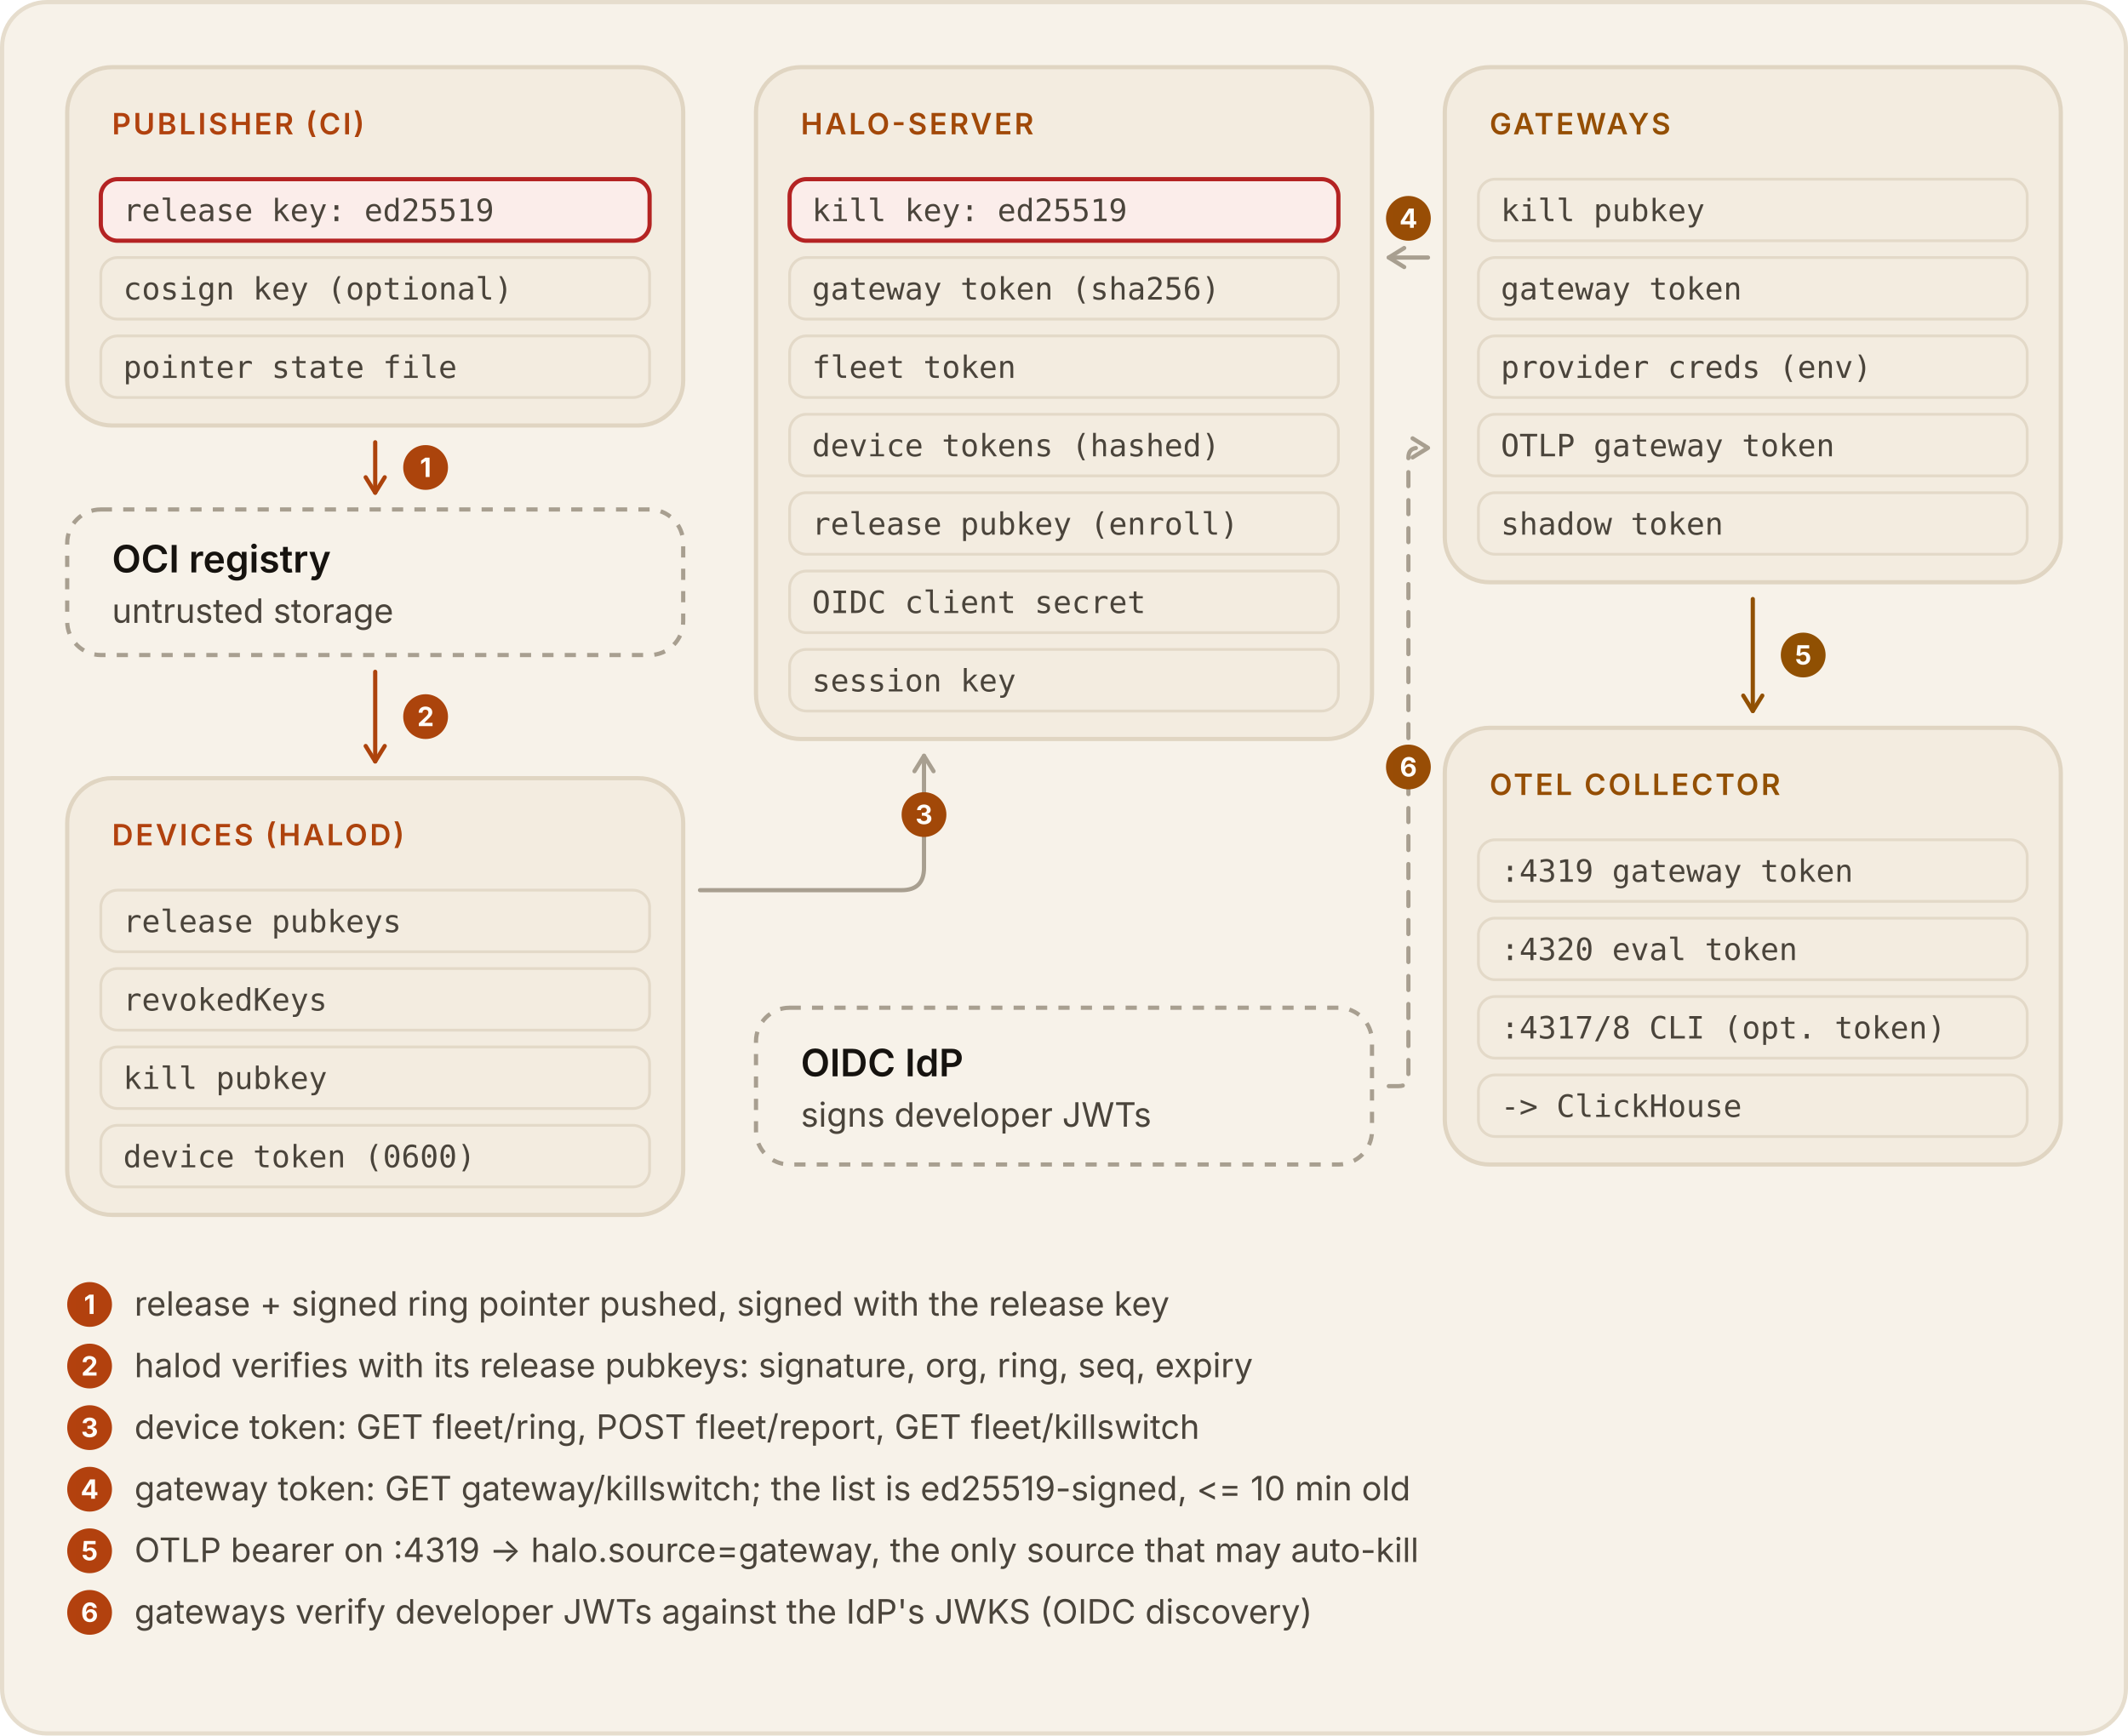
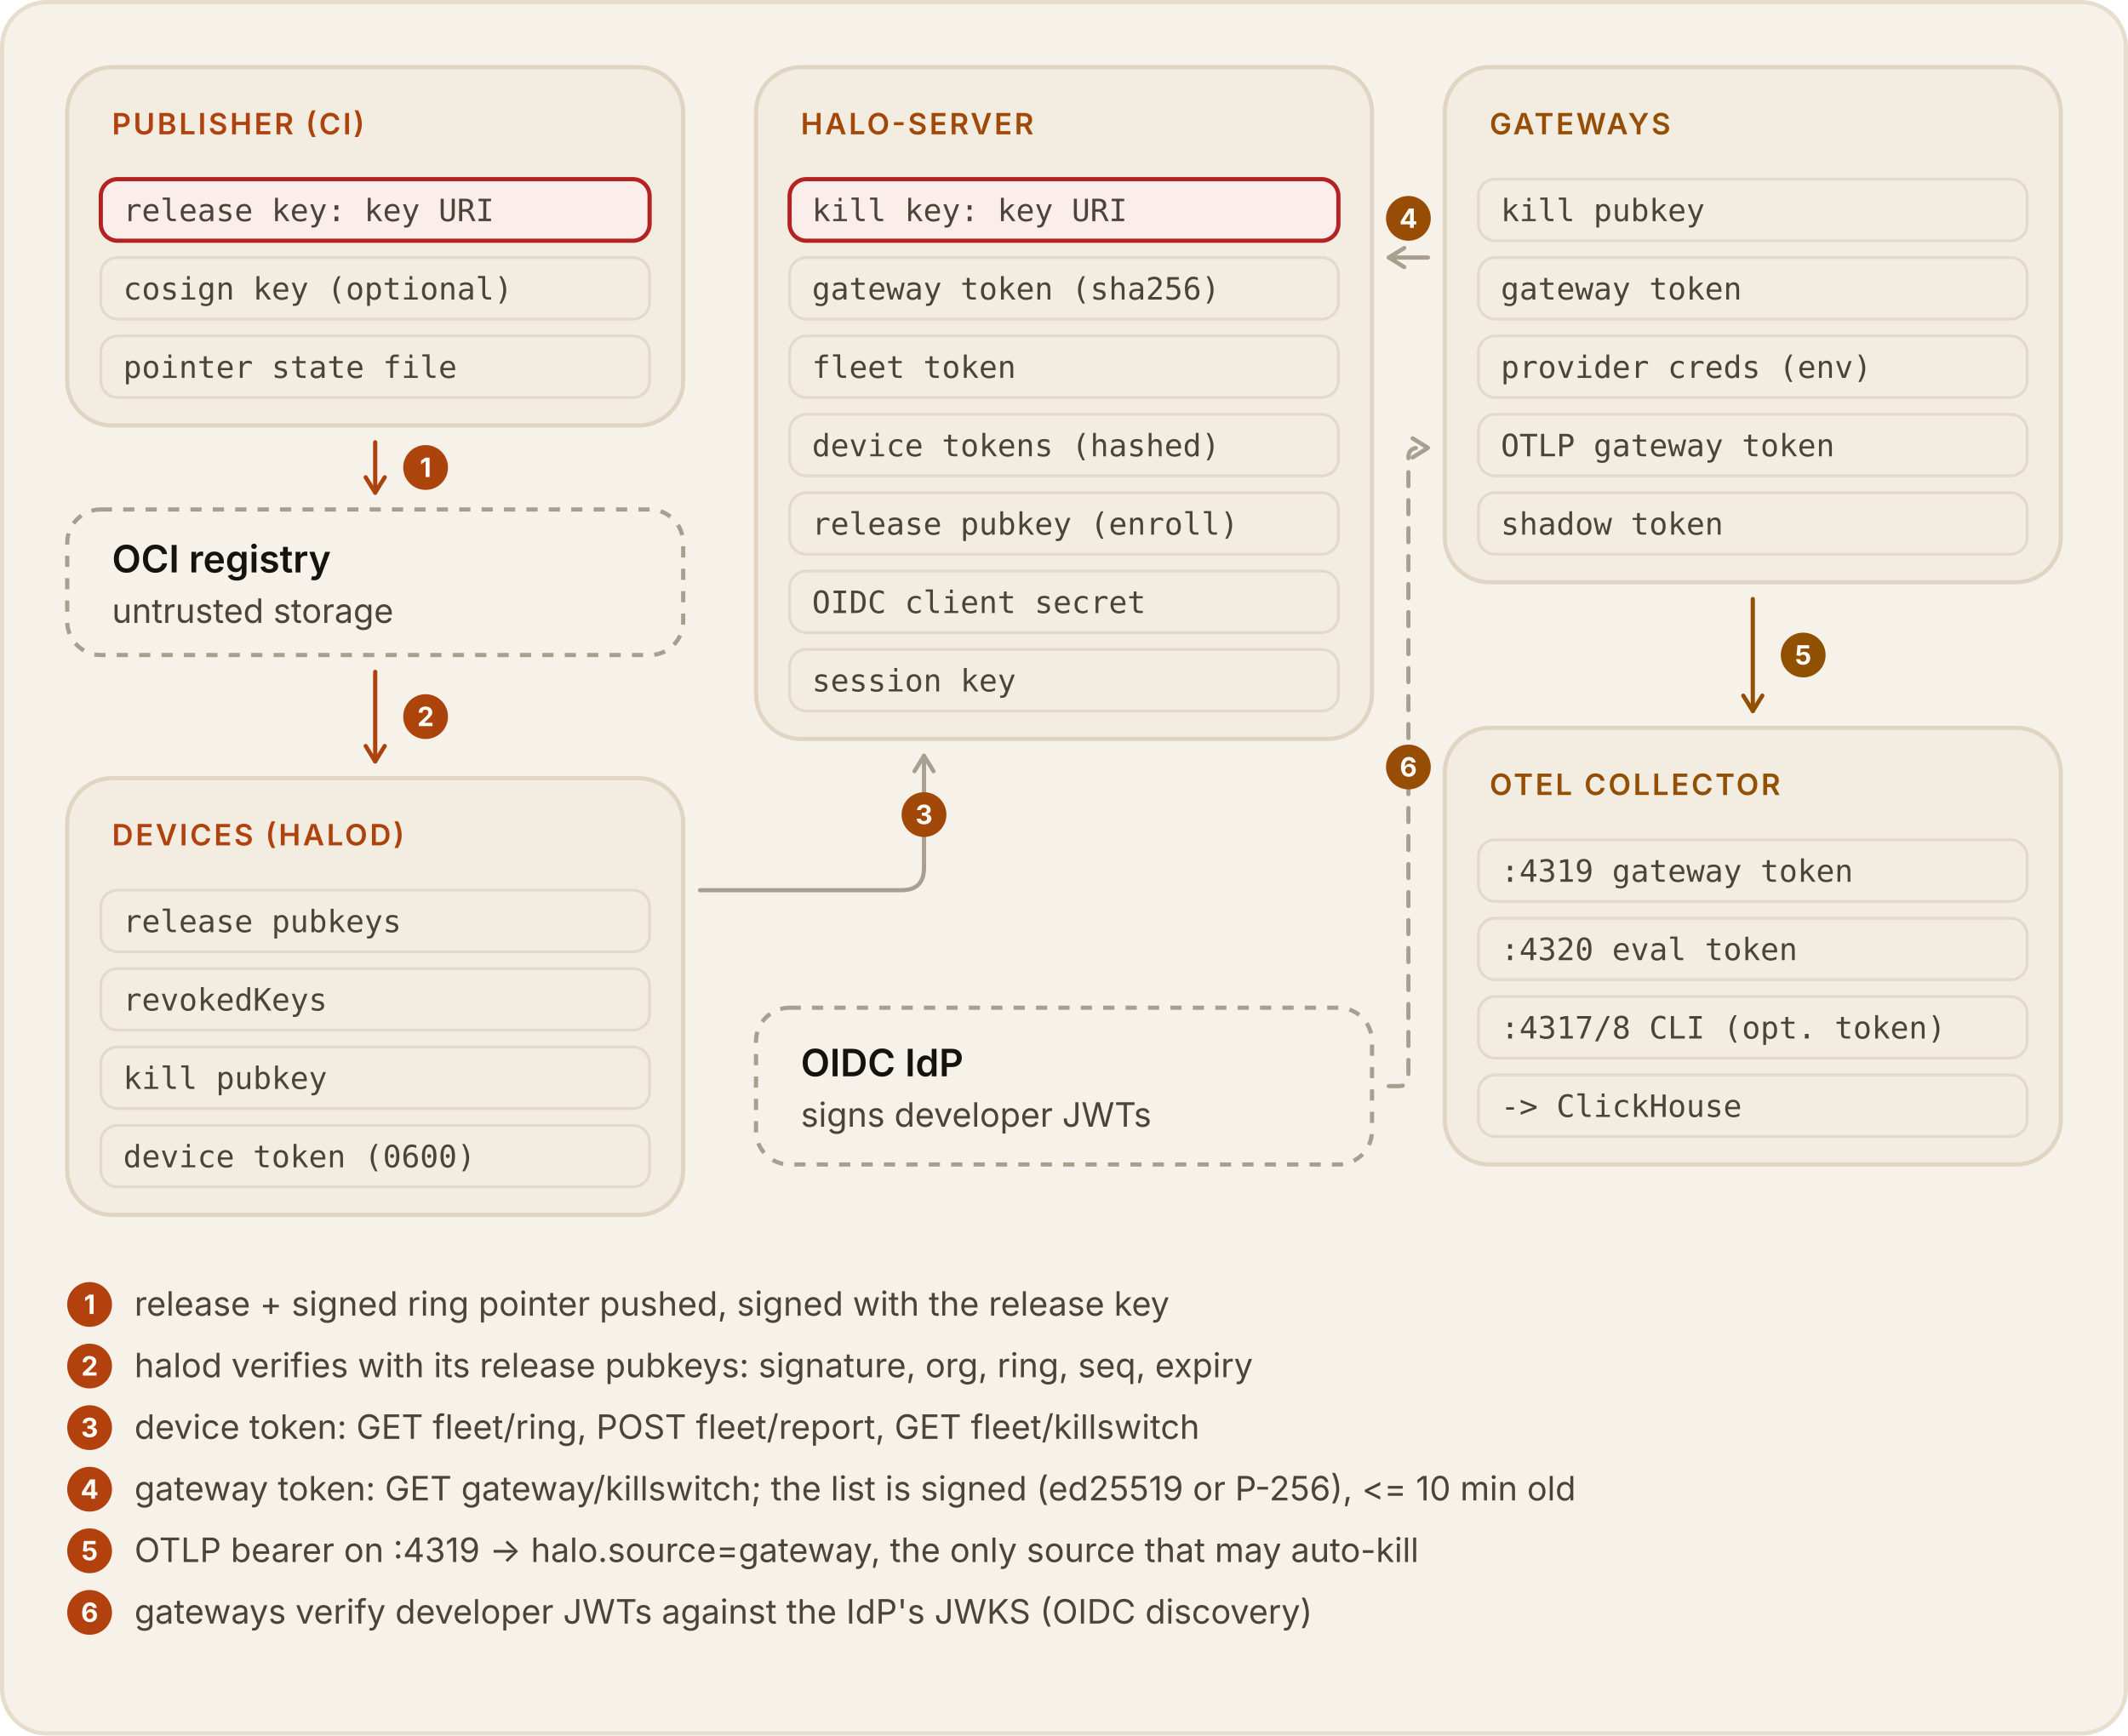
<svg xmlns="http://www.w3.org/2000/svg" viewBox="0 0 760 620" width="760" height="620" role="img" aria-labelledby="t d" font-family="ui-sans-serif,-apple-system,Inter,'Segoe UI',sans-serif">
  <style>
.cv{fill:#f7f2e9;stroke:#e6ddcd;stroke-width:1.5}
.card{fill:#fffdf9;stroke:#e3d9c8;stroke-width:1.5}
.soft{fill:url(#gs)}
.ring{fill:none;stroke:url(#ga);stroke-width:1.5}
.dcard{fill:#fbedea;stroke:#b42323;stroke-width:1.5}
.ghost{fill:none;stroke:#a89f90;stroke-width:1.5;stroke-dasharray:4 4}
.zone{fill:#f3ece0;stroke:#e0d5c2;stroke-width:1.5}
.chip{fill:#f3ece0;stroke:#e3d9c8;stroke-width:1}
text{font-family:ui-sans-serif,-apple-system,Inter,'Segoe UI',sans-serif}
.t{font-size:13.5px;font-weight:600;fill:#16130f}
.tm{font:600 12.5px ui-monospace,'SF Mono','JetBrains Mono',Menlo,Consolas,monospace;fill:#16130f}
.td{fill:#b42323}
.s{font-size:12px;fill:#4a443b}
.m{font:11px ui-monospace,'SF Mono','JetBrains Mono',Menlo,Consolas,monospace;fill:#4a443b}
.xs{font-size:10.5px;font-weight:500;fill:#655e52}
.xm{font-family:ui-monospace,'SF Mono','JetBrains Mono',Menlo,Consolas,monospace;font-weight:400}
.xa{fill:url(#ga);font-weight:600}
.xd{fill:#b42323;font-weight:600}
.xw{fill:#fffdf9;font-weight:600}
.k{font-size:10.5px;font-weight:600;letter-spacing:.08em;fill:#655e52}
.ka{fill:url(#ga)}
.h1{font-size:42px;font-weight:700;letter-spacing:-.02em;fill:#16130f}
.ln,.la,.ld,.lm{fill:none;stroke-width:1.5;stroke-linecap:round;stroke-linejoin:round}
.ln{stroke:#a89f90}.la{stroke:url(#ga)}.ld{stroke:#b42323}.lm{stroke:#e3d9c8}
.lane{stroke:#e3d9c8;stroke-width:1.5;stroke-dasharray:3 4}
.dash{stroke-dasharray:5 5}
.dl{fill:#a89f90}.da{fill:url(#ga)}.dd{fill:#b42323}
.pl{fill:#f7f2e9}.pa{fill:#f7f2e9;stroke:url(#ga);stroke-width:1}
.pd{fill:#fbedea;stroke:#b42323;stroke-width:1}.ps{fill:url(#ga)}
.fa{fill:url(#ga)}.fs{fill:url(#gs)}.fm{fill:#f3ece0}.fd{fill:#b42323}.ft{fill:#16130f}
.bdg{fill:url(#ga)}.bn{font-size:9.5px;font-weight:700;fill:#fffdf9}
.ic{fill:none;stroke:url(#ga);stroke-width:1.75;stroke-linecap:round;stroke-linejoin:round}
.pkt{fill:url(#ga)}
.grow{transform-box:fill-box;transform-origin:left;animation:grow 4.8s cubic-bezier(.6,0,.2,1) infinite}
@keyframes grow{0%{transform:scaleX(.08)}25%{transform:scaleX(.3)}50%{transform:scaleX(.55)}75%,100%{transform:scaleX(1)}}
.flow{stroke-dasharray:4 6;animation:flow 1.1s linear infinite}
@keyframes flow{to{stroke-dashoffset:-20}}
.blink{animation:blink 3.2s ease-in-out infinite}
@keyframes blink{0%,100%{opacity:.18}35%,65%{opacity:1}}
.pulse{transform-box:fill-box;transform-origin:center;animation:pulse 2.8s ease-out infinite}
@keyframes pulse{0%{opacity:.55;transform:scale(.6)}100%{opacity:0;transform:scale(1.5)}}
@media (prefers-reduced-motion:reduce){.flow,.blink,.pulse,.grow{animation:none}.blink{opacity:1}.pulse,.pkt{display:none}}
</style>
  <defs>
    <linearGradient id="ga" gradientUnits="userSpaceOnUse" x1="0" y1="0" x2="760" y2="0">
      <stop offset="0" stop-color="#b4400f" />
      <stop offset="1" stop-color="#8a5300" />
    </linearGradient>
    <linearGradient id="gs" gradientUnits="userSpaceOnUse" x1="0" y1="0" x2="760" y2="0">
      <stop offset="0" stop-color="#b4400f" stop-opacity="0.08" />
      <stop offset="1" stop-color="#8a5300" stop-opacity="0.08" />
    </linearGradient>
    <filter id="sh" x="-10%" y="-10%" width="120%" height="140%">
      <feDropShadow dx="0" dy="1" stdDeviation="1.6" flood-color="#3c280a" flood-opacity="0.08" />
    </filter>
  </defs>
  <rect class="cv" x=".75" y=".75" width="758.5" height="618.5" rx="16" />
  <rect class="zone" x="24" y="24" width="220" height="128" rx="16" />
  <text class="k ka" x="40" y="48">PUBLISHER (CI)</text>
  <rect class="dcard" x="36" y="64" width="196" height="22" rx="6" />
-   <text class="m" x="44" y="79">release key: ed25519</text>
+   <text class="m" x="44" y="79">release key: key URI</text>
  <rect class="chip" x="36" y="92" width="196" height="22" rx="6" />
  <text class="m" x="44" y="107">cosign key (optional)</text>
  <rect class="chip" x="36" y="120" width="196" height="22" rx="6" />
  <text class="m" x="44" y="135">pointer state file</text>
  <rect class="zone" x="270" y="24" width="220" height="240" rx="16" />
  <text class="k ka" x="286" y="48">HALO-SERVER</text>
  <rect class="dcard" x="282" y="64" width="196" height="22" rx="6" />
-   <text class="m" x="290" y="79">kill key: ed25519</text>
+   <text class="m" x="290" y="79">kill key: key URI</text>
  <rect class="chip" x="282" y="92" width="196" height="22" rx="6" />
  <text class="m" x="290" y="107">gateway token (sha256)</text>
  <rect class="chip" x="282" y="120" width="196" height="22" rx="6" />
  <text class="m" x="290" y="135">fleet token</text>
  <rect class="chip" x="282" y="148" width="196" height="22" rx="6" />
  <text class="m" x="290" y="163">device tokens (hashed)</text>
  <rect class="chip" x="282" y="176" width="196" height="22" rx="6" />
  <text class="m" x="290" y="191">release pubkey (enroll)</text>
  <rect class="chip" x="282" y="204" width="196" height="22" rx="6" />
  <text class="m" x="290" y="219">OIDC client secret</text>
  <rect class="chip" x="282" y="232" width="196" height="22" rx="6" />
  <text class="m" x="290" y="247">session key</text>
  <rect class="zone" x="516" y="24" width="220" height="184" rx="16" />
  <text class="k ka" x="532" y="48">GATEWAYS</text>
  <rect class="chip" x="528" y="64" width="196" height="22" rx="6" />
  <text class="m" x="536" y="79">kill pubkey</text>
  <rect class="chip" x="528" y="92" width="196" height="22" rx="6" />
  <text class="m" x="536" y="107">gateway token</text>
  <rect class="chip" x="528" y="120" width="196" height="22" rx="6" />
  <text class="m" x="536" y="135">provider creds (env)</text>
  <rect class="chip" x="528" y="148" width="196" height="22" rx="6" />
  <text class="m" x="536" y="163">OTLP gateway token</text>
  <rect class="chip" x="528" y="176" width="196" height="22" rx="6" />
  <text class="m" x="536" y="191">shadow token</text>
  <rect class="ghost" x="24" y="182" width="220" height="52" rx="12" />
  <text class="t" x="40" y="204.5">OCI registry</text>
  <text class="s" x="40" y="222.5">untrusted storage</text>
  <rect class="zone" x="24" y="278" width="220" height="156" rx="16" />
  <text class="k ka" x="40" y="302">DEVICES (HALOD)</text>
  <rect class="chip" x="36" y="318" width="196" height="22" rx="6" />
  <text class="m" x="44" y="333">release pubkeys</text>
  <rect class="chip" x="36" y="346" width="196" height="22" rx="6" />
  <text class="m" x="44" y="361">revokedKeys</text>
  <rect class="chip" x="36" y="374" width="196" height="22" rx="6" />
  <text class="m" x="44" y="389">kill pubkey</text>
  <rect class="chip" x="36" y="402" width="196" height="22" rx="6" />
  <text class="m" x="44" y="417">device token (0600)</text>
  <rect class="zone" x="516" y="260" width="220" height="156" rx="16" />
  <text class="k ka" x="532" y="284">OTEL COLLECTOR</text>
  <rect class="chip" x="528" y="300" width="196" height="22" rx="6" />
  <text class="m" x="536" y="315">:4319 gateway token</text>
  <rect class="chip" x="528" y="328" width="196" height="22" rx="6" />
  <text class="m" x="536" y="343">:4320 eval token</text>
  <rect class="chip" x="528" y="356" width="196" height="22" rx="6" />
  <text class="m" x="536" y="371">:4317/8 CLI (opt. token)</text>
  <rect class="chip" x="528" y="384" width="196" height="22" rx="6" />
  <text class="m" x="536" y="399">-&gt; ClickHouse</text>
  <rect class="ghost" x="270" y="360" width="220" height="56" rx="12" />
  <text class="t" x="286" y="384.5">OIDC IdP</text>
  <text class="s" x="286" y="402.5">signs developer JWTs</text>
  <path class="la" d="M134 158L134 176" />
  <path class="la hd" d="M130.6 170.5L134 176L137.4 170.5" />
  <circle class="bdg" cx="152.0" cy="167.0" r="8" />
  <text class="bn" x="152.0" y="170.4" text-anchor="middle">1</text>
  <path class="la" d="M134 240L134 272" />
  <path class="la hd" d="M130.6 266.5L134 272L137.4 266.5" />
  <circle class="bdg" cx="152.0" cy="256.0" r="8" />
  <text class="bn" x="152.0" y="259.4" text-anchor="middle">2</text>
  <path class="ln" d="M250 318L322.0 318.0Q330 318 330.0 310.0L330 270" />
  <path class="ln hd" d="M333.4 275.5L330 270L326.6 275.5" />
  <circle class="bdg" cx="330" cy="291.0" r="8" />
  <text class="bn" x="330" y="294.4" text-anchor="middle">3</text>
  <path class="ln" d="M510 92L496 92" />
  <path class="ln hd" d="M501.5 88.6L496 92L501.5 95.4" />
  <circle class="bdg" cx="503.0" cy="78" r="8" />
  <text class="bn" x="503.0" y="81.4" text-anchor="middle">4</text>
  <path class="la" d="M626 214L626 254" />
  <path class="la hd" d="M622.6 248.5L626 254L629.4 248.5" />
  <circle class="bdg" cx="644.0" cy="234.0" r="8" />
  <text class="bn" x="644.0" y="237.4" text-anchor="middle">5</text>
  <path class="ln dash" d="M496 388L499.5 388.0Q503 388 503.0 384.5L503.0 163.5Q503 160 506.5 160.0L510 160" />
  <path class="ln hd" d="M504.5 163.4L510 160L504.5 156.6" />
  <circle class="bdg" cx="503.0" cy="274.0" r="8" />
  <text class="bn" x="503.0" y="277.4" text-anchor="middle">6</text>
  <circle class="bdg" cx="32" cy="466" r="8" />
  <text class="bn" x="32" y="469.4" text-anchor="middle">1</text>
  <text class="s" x="48" y="470">release + signed ring pointer pushed, signed with the release key</text>
  <circle class="bdg" cx="32" cy="488" r="8" />
  <text class="bn" x="32" y="491.4" text-anchor="middle">2</text>
  <text class="s" x="48" y="492">halod verifies with its release pubkeys: signature, org, ring, seq, expiry</text>
  <circle class="bdg" cx="32" cy="510" r="8" />
  <text class="bn" x="32" y="513.4" text-anchor="middle">3</text>
  <text class="s" x="48" y="514">device token: GET fleet/ring, POST fleet/report, GET fleet/killswitch</text>
  <circle class="bdg" cx="32" cy="532" r="8" />
  <text class="bn" x="32" y="535.4" text-anchor="middle">4</text>
-   <text class="s" x="48" y="536">gateway token: GET gateway/killswitch; the list is ed25519-signed, &lt;= 10 min old</text>
+   <text class="s" x="48" y="536">gateway token: GET gateway/killswitch; the list is signed (ed25519 or P-256), &lt;= 10 min old</text>
  <circle class="bdg" cx="32" cy="554" r="8" />
  <text class="bn" x="32" y="557.4" text-anchor="middle">5</text>
  <text class="s" x="48" y="558">OTLP bearer on :4319 -&gt; halo.source=gateway, the only source that may auto-kill</text>
  <circle class="bdg" cx="32" cy="576" r="8" />
  <text class="bn" x="32" y="579.4" text-anchor="middle">6</text>
  <text class="s" x="48" y="580">gateways verify developer JWTs against the IdP's JWKS (OIDC discovery)</text>
</svg>
